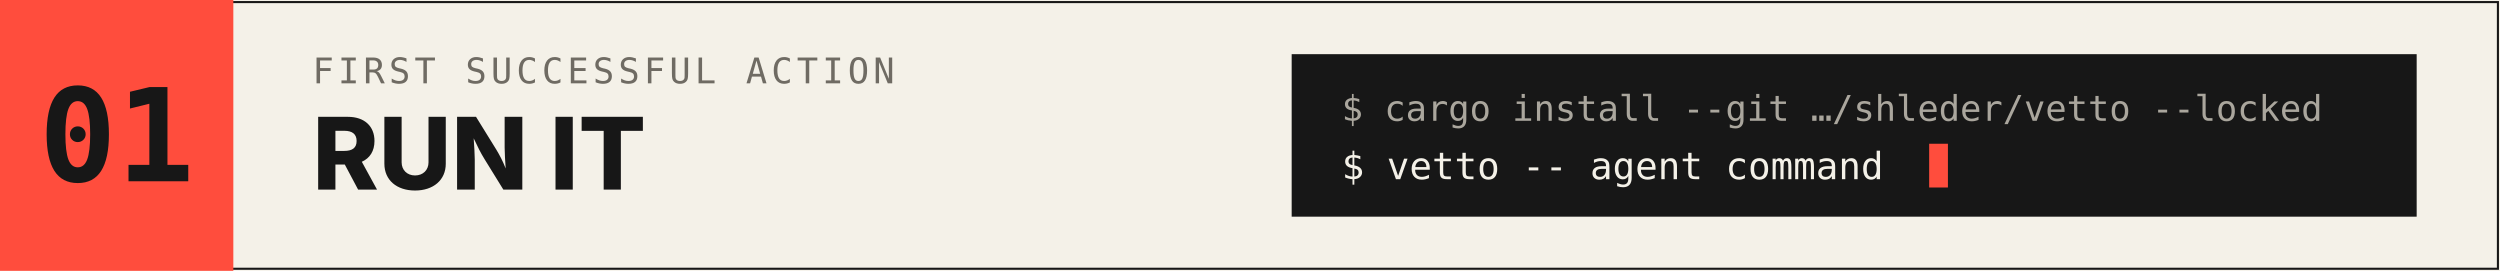
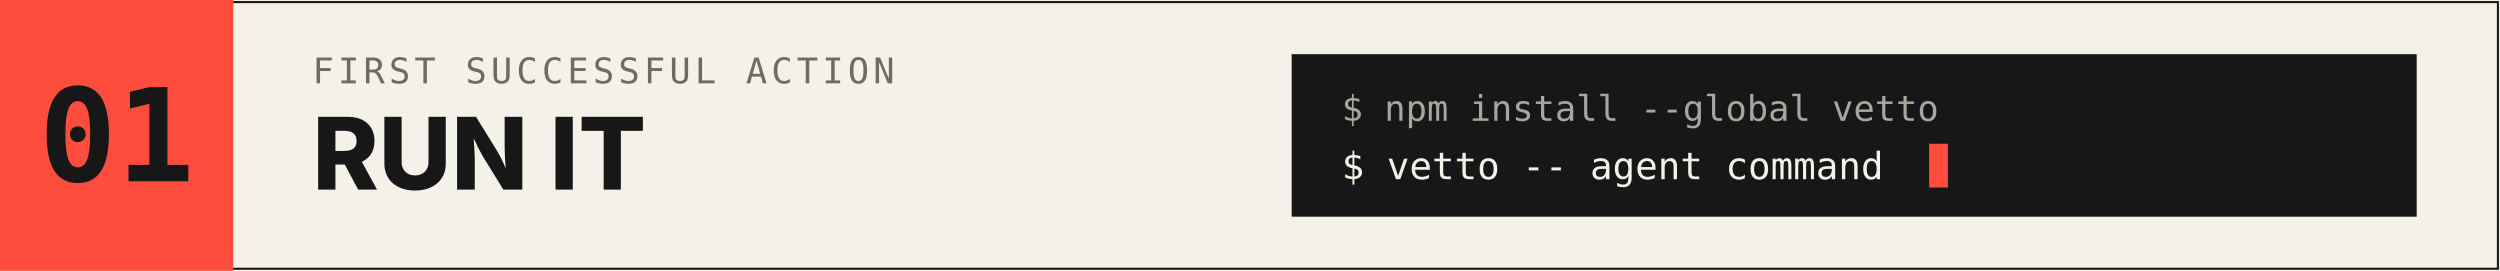
<svg xmlns="http://www.w3.org/2000/svg" width="1200" height="130" viewBox="0 0 1200 130" role="img" aria-labelledby="title desc">
  <rect width="1200" height="130" fill="#f4f1e8" />
  <rect x="1" y="1" width="1198" height="128" fill="none" stroke="#171717" />
  <rect width="112" height="130" fill="#ff4d3d" />
  <text x="56" y="87" text-anchor="middle" fill="#171717" font-size="62" font-weight="800" font-family="ui-monospace, SFMono-Regular, Menlo, Consolas, monospace">01</text>
  <text x="150" y="40" fill="#6f6b63" font-size="17" letter-spacing="2" font-family="ui-monospace, SFMono-Regular, Menlo, Consolas, monospace">FIRST SUCCESSFUL ACTION</text>
  <text x="150" y="91" fill="#171717" font-size="48" font-weight="800" font-family="-apple-system, BlinkMacSystemFont, Segoe UI, sans-serif">RUN IT</text>
  <rect x="620" y="26" width="540" height="78" fill="#171717" />
-   <text x="644" y="58" fill="#aaa69d" font-size="17" font-family="ui-monospace, SFMono-Regular, Menlo, Consolas, monospace">$ cargo install --git …/shleder/vetto --locked</text>
+   <text x="644" y="58" fill="#aaa69d" font-size="17" font-family="ui-monospace, SFMono-Regular, Menlo, Consolas, monospace">$ npm install --global vetto</text>
  <text x="644" y="86" fill="#f4f1e8" font-size="18" font-family="ui-monospace, SFMono-Regular, Menlo, Consolas, monospace">$ vetto -- agent command</text>
  <rect x="926" y="69" width="9" height="21" fill="#ff4d3d" />
</svg>
